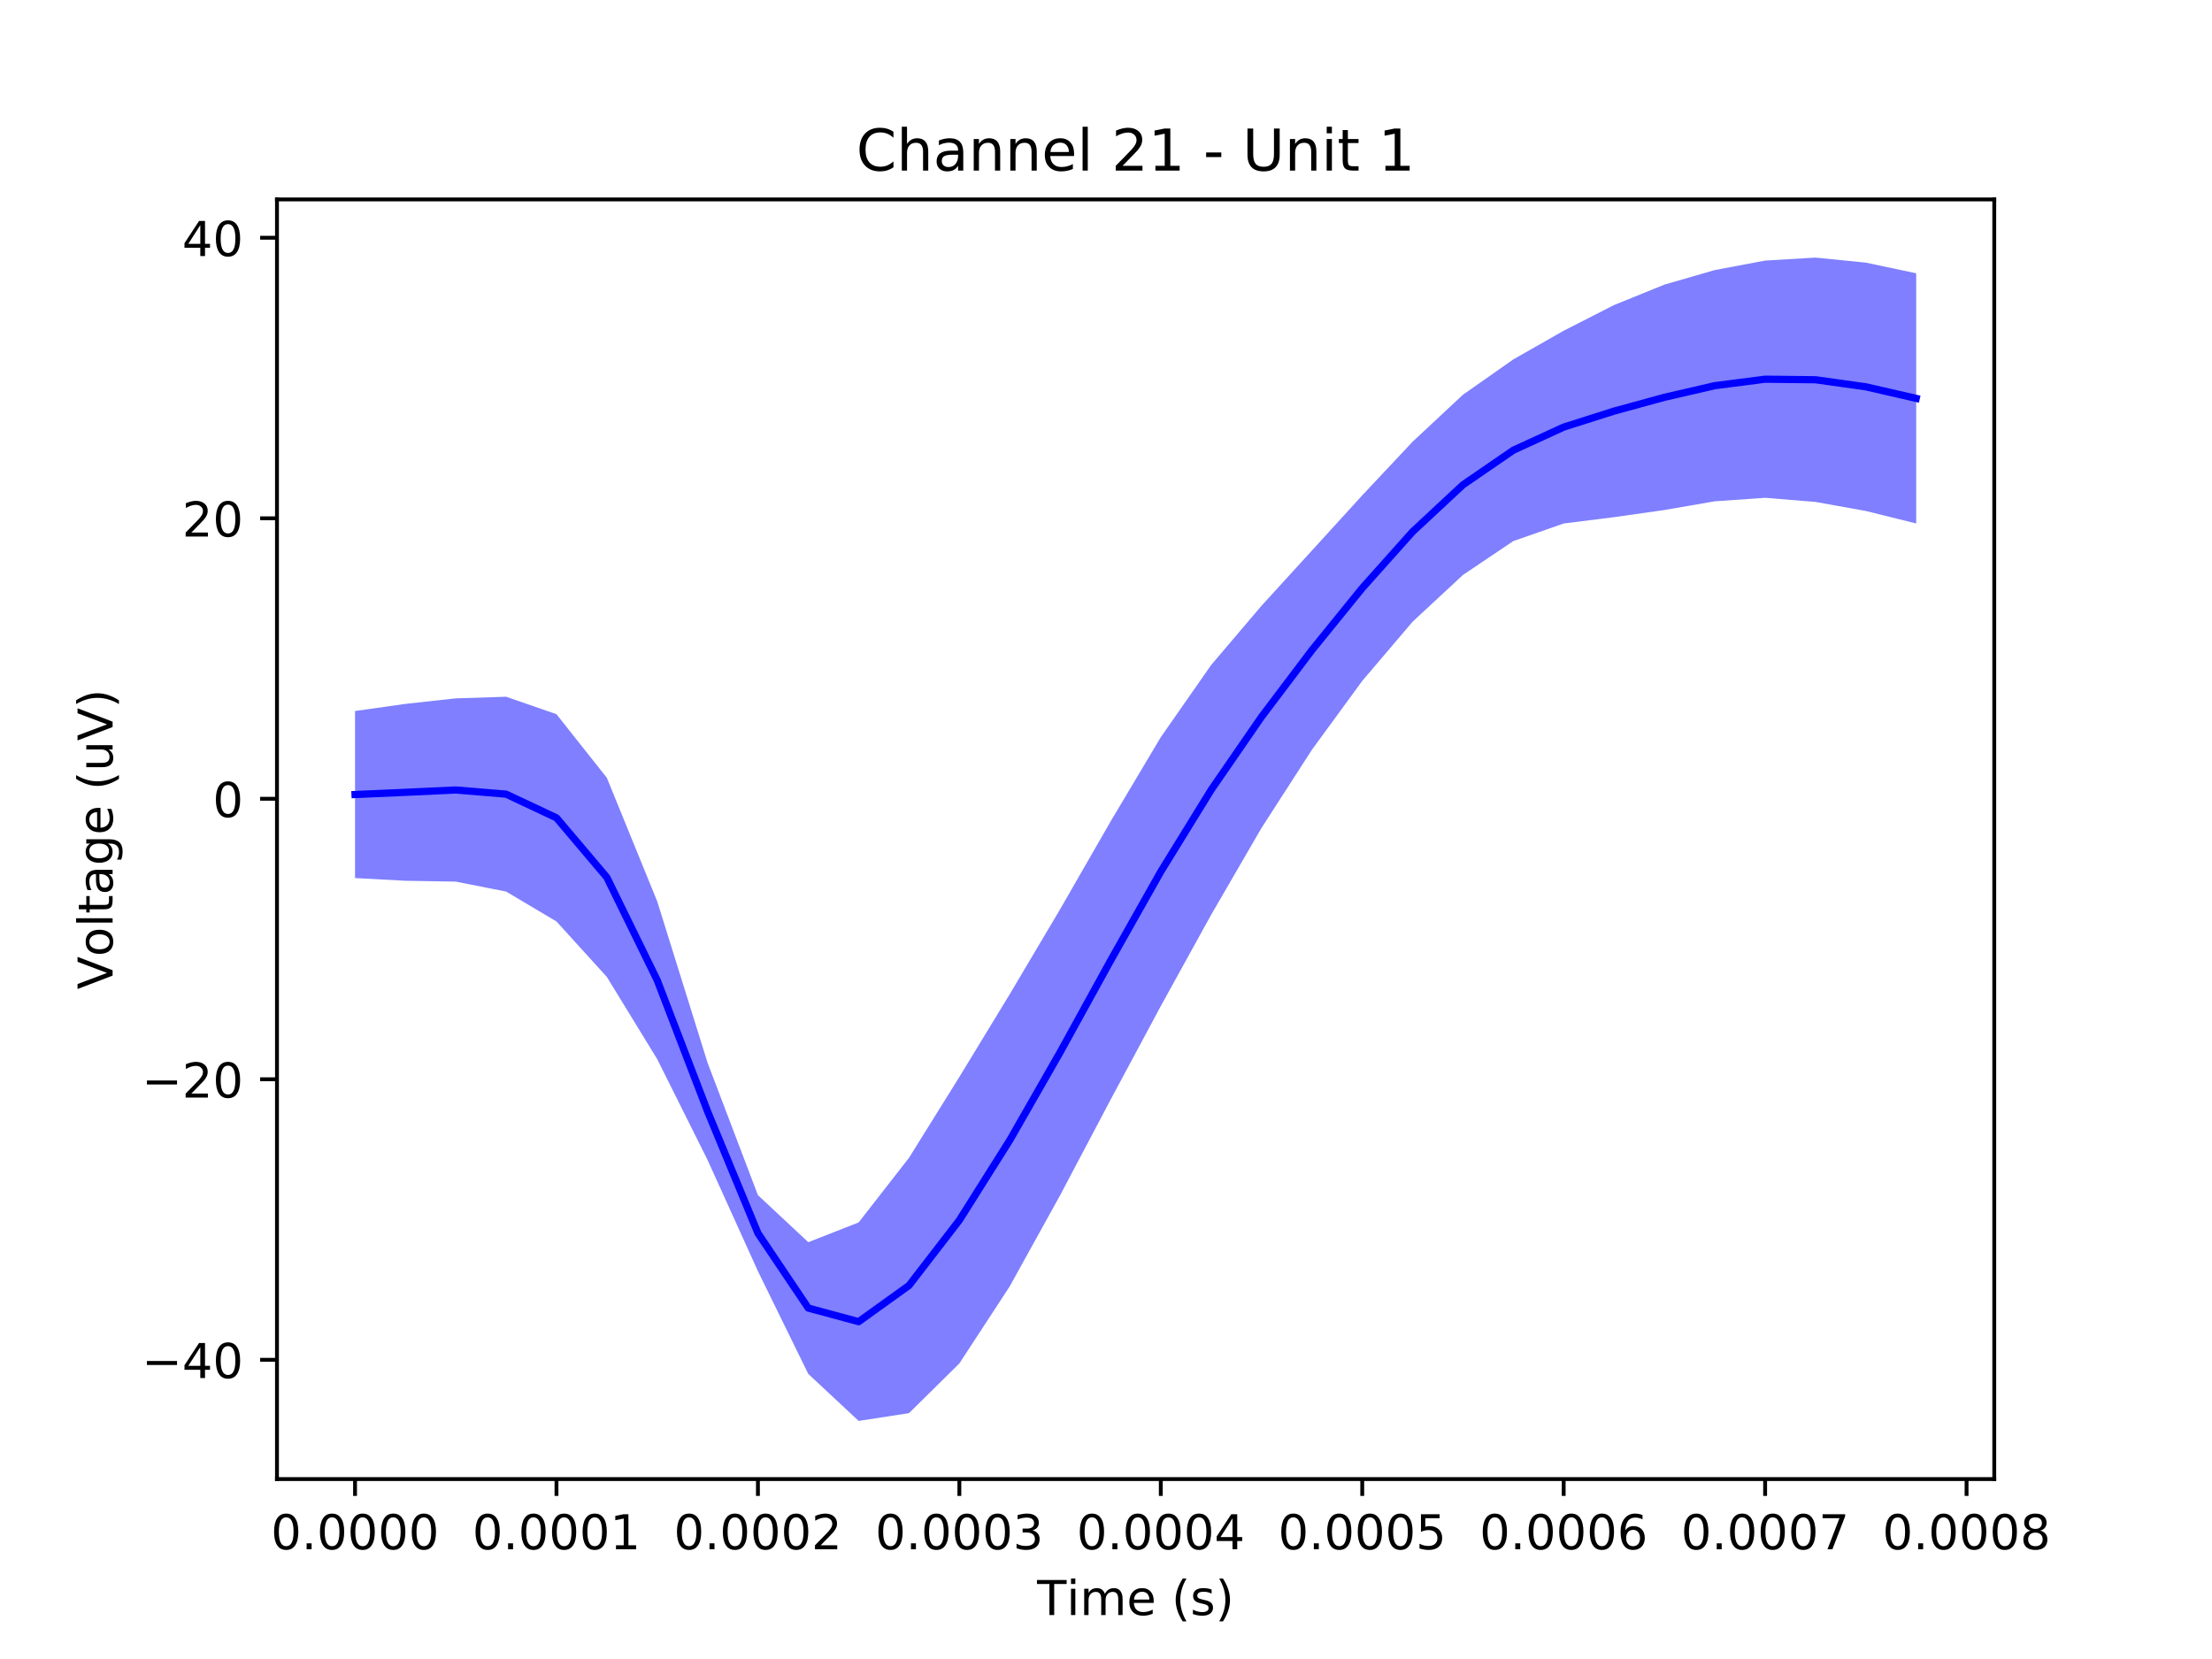
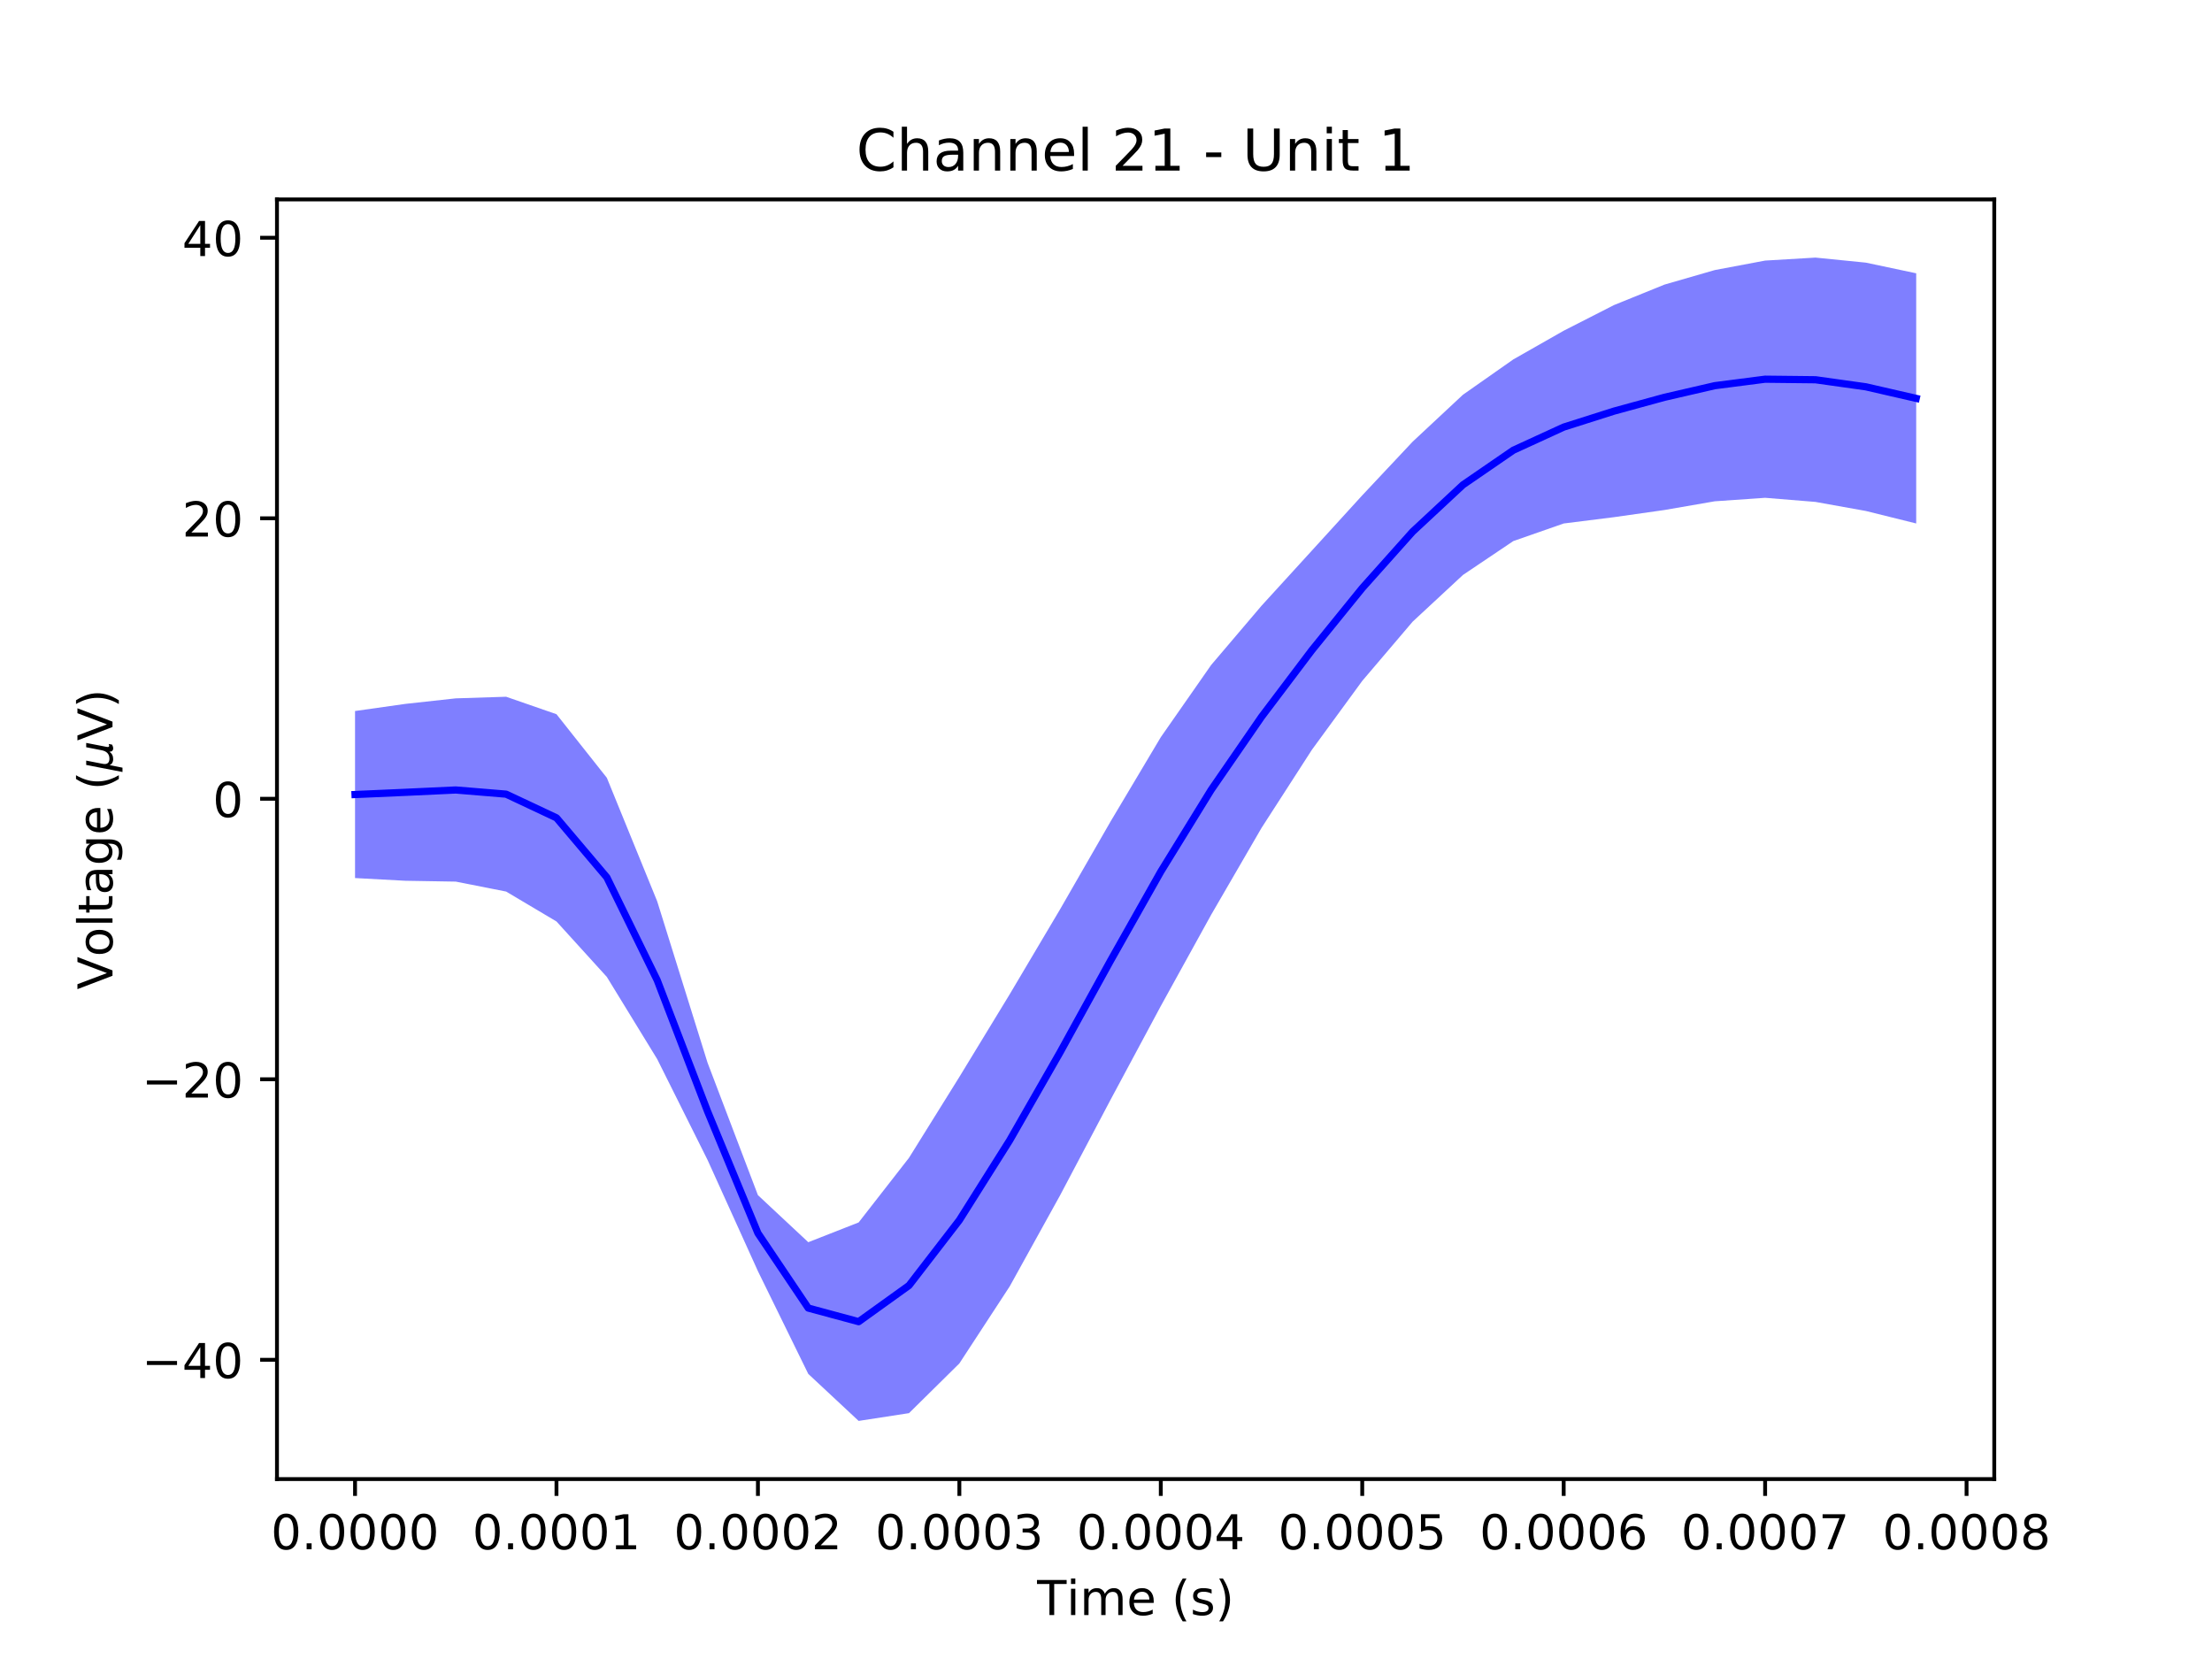
<svg xmlns="http://www.w3.org/2000/svg" xmlns:xlink="http://www.w3.org/1999/xlink" height="345pt" version="1.1" viewBox="0 0 460 345" width="460pt">
  <defs>
    <style type="text/css">
*{stroke-linecap:butt;stroke-linejoin:round;}
  </style>
  </defs>
  <g id="figure_1">
    <g id="patch_1">
      <path d="M 0 345.6  L 460.8 345.6  L 460.8 0  L 0 0  z " style="fill:#ffffff;" />
    </g>
    <g id="axes_1">
      <g id="patch_2">
        <path d="M 57.6 307.584  L 414.72 307.584  L 414.72 41.472  L 57.6 41.472  z " style="fill:#ffffff;" />
      </g>
      <g id="PolyCollection_1">
        <defs>
-           <path d="M 73.833 -197.74  L 73.833 -163.002  L 84.305 -162.439  L 94.778 -162.263  L 105.251 -160.195  L 115.724 -153.974  L 126.196 -142.442  L 136.669 -125.353  L 147.142 -104.38  L 157.615 -81.254  L 168.087 -59.885  L 178.56 -50.112  L 189.033 -51.727  L 199.505 -62.063  L 209.978 -78.094  L 220.451 -97.022  L 230.924 -116.857  L 241.396 -136.386  L 251.869 -155.367  L 262.342 -173.426  L 272.815 -189.672  L 283.287 -204  L 293.76 -216.311  L 304.233 -226.037  L 314.705 -233.08  L 325.178 -236.738  L 335.651 -238.052  L 346.124 -239.539  L 356.596 -241.352  L 367.069 -242.078  L 377.542 -241.223  L 388.015 -239.339  L 398.487 -236.741  L 398.487 -288.767  L 398.487 -288.767  L 388.015 -290.983  L 377.542 -292.032  L 367.069 -291.41  L 356.596 -289.437  L 346.124 -286.411  L 335.651 -282.163  L 325.178 -276.822  L 314.705 -270.861  L 304.233 -263.516  L 293.76 -253.742  L 283.287 -242.59  L 272.815 -231.105  L 262.342 -219.631  L 251.869 -207.31  L 241.396 -192.301  L 230.924 -174.72  L 220.451 -156.506  L 209.978 -138.843  L 199.505 -121.643  L 189.033 -104.824  L 178.56 -91.386  L 168.087 -87.274  L 157.615 -97.062  L 147.142 -124.599  L 136.669 -158.164  L 126.196 -183.853  L 115.724 -197.075  L 105.251 -200.707  L 94.778 -200.372  L 84.305 -199.222  L 73.833 -197.74  z " id="mf8a0cd48c8" />
+           <path d="M 73.833 -197.74  L 73.833 -163.002  L 84.305 -162.439  L 94.778 -162.263  L 105.251 -160.195  L 115.724 -153.974  L 126.196 -142.442  L 136.669 -125.353  L 147.142 -104.38  L 157.615 -81.254  L 168.087 -59.885  L 178.56 -50.112  L 189.033 -51.727  L 199.505 -62.063  L 209.978 -78.094  L 220.451 -97.022  L 230.924 -116.857  L 241.396 -136.386  L 251.869 -155.367  L 262.342 -173.426  L 272.815 -189.672  L 283.287 -204  L 293.76 -216.311  L 304.233 -226.037  L 314.705 -233.08  L 325.178 -236.738  L 335.651 -238.052  L 346.124 -239.539  L 356.596 -241.352  L 367.069 -242.078  L 377.542 -241.223  L 388.015 -239.339  L 398.487 -236.741  L 398.487 -288.767  L 398.487 -288.767  L 388.015 -290.983  L 377.542 -292.032  L 367.069 -291.41  L 356.596 -289.437  L 346.124 -286.411  L 335.651 -282.163  L 325.178 -276.822  L 314.705 -270.861  L 304.233 -263.516  L 293.76 -253.742  L 283.287 -242.59  L 272.815 -231.105  L 262.342 -219.631  L 251.869 -207.31  L 241.396 -192.301  L 230.924 -174.72  L 220.451 -156.506  L 209.978 -138.843  L 199.505 -121.643  L 189.033 -104.824  L 178.56 -91.386  L 168.087 -87.274  L 157.615 -97.062  L 147.142 -124.599  L 136.669 -158.164  L 126.196 -183.853  L 115.724 -197.075  L 105.251 -200.707  L 94.778 -200.372  L 84.305 -199.222  L 73.833 -197.74  z " id="me92cc179a4" />
        </defs>
-         <g clip-path="url(#p8e159bb26d)">
-           <use style="fill:#0000ff;fill-opacity:0.5;" x="0" xlink:href="#mf8a0cd48c8" y="345.6" />
+         <g clip-path="url(#p8800c16c16)">
+           <use style="fill:#0000ff;fill-opacity:0.5;" x="0" xlink:href="#me92cc179a4" y="345.6" />
        </g>
      </g>
      <g id="matplotlib.axis_1">
        <g id="xtick_1">
          <g id="line2d_1">
            <defs>
-               <path d="M 0 0  L 0 3.5  " id="m7eea3e3242" style="stroke:#000000;stroke-width:0.8;" />
-             </defs>
-             <g>
-               <use style="stroke:#000000;stroke-width:0.8;" x="73.833" xlink:href="#m7eea3e3242" y="307.584" />
+               <path d="M 0 0  L 0 3.5  " id="m627d6f0db9" style="stroke:#000000;stroke-width:0.8;" />
+             </defs>
+             <g>
+               <use style="stroke:#000000;stroke-width:0.8;" x="73.833" xlink:href="#m627d6f0db9" y="307.584" />
            </g>
          </g>
          <g id="text_1">
            <defs>
              <path d="M 31.781 66.406  Q 24.172 66.406 20.328 58.906  Q 16.5 51.422 16.5 36.375  Q 16.5 21.391 20.328 13.891  Q 24.172 6.391 31.781 6.391  Q 39.453 6.391 43.281 13.891  Q 47.125 21.391 47.125 36.375  Q 47.125 51.422 43.281 58.906  Q 39.453 66.406 31.781 66.406  z M 31.781 74.219  Q 44.047 74.219 50.516 64.516  Q 56.984 54.828 56.984 36.375  Q 56.984 17.969 50.516 8.266  Q 44.047 -1.422 31.781 -1.422  Q 19.531 -1.422 13.062 8.266  Q 6.594 17.969 6.594 36.375  Q 6.594 54.828 13.062 64.516  Q 19.531 74.219 31.781 74.219  z " id="DejaVuSans-30" />
              <path d="M 10.688 12.406  L 21 12.406  L 21 0  L 10.688 0  z " id="DejaVuSans-2e" />
            </defs>
            <g transform="translate(56.33742 322.1824)scale(0.1 -0.1)">
              <use xlink:href="#DejaVuSans-30" />
              <use x="63.623" xlink:href="#DejaVuSans-2e" />
              <use x="95.41" xlink:href="#DejaVuSans-30" />
              <use x="159.033" xlink:href="#DejaVuSans-30" />
              <use x="222.656" xlink:href="#DejaVuSans-30" />
              <use x="286.279" xlink:href="#DejaVuSans-30" />
            </g>
          </g>
        </g>
        <g id="xtick_2">
          <g id="line2d_2">
            <g>
-               <use style="stroke:#000000;stroke-width:0.8;" x="115.724" xlink:href="#m7eea3e3242" y="307.584" />
+               <use style="stroke:#000000;stroke-width:0.8;" x="115.724" xlink:href="#m627d6f0db9" y="307.584" />
            </g>
          </g>
          <g id="text_2">
            <defs>
              <path d="M 12.406 8.297  L 28.516 8.297  L 28.516 63.922  L 10.984 60.406  L 10.984 69.391  L 28.422 72.906  L 38.281 72.906  L 38.281 8.297  L 54.391 8.297  L 54.391 0  L 12.406 0  z " id="DejaVuSans-31" />
            </defs>
            <g transform="translate(98.22832 322.1824)scale(0.1 -0.1)">
              <use xlink:href="#DejaVuSans-30" />
              <use x="63.623" xlink:href="#DejaVuSans-2e" />
              <use x="95.41" xlink:href="#DejaVuSans-30" />
              <use x="159.033" xlink:href="#DejaVuSans-30" />
              <use x="222.656" xlink:href="#DejaVuSans-30" />
              <use x="286.279" xlink:href="#DejaVuSans-31" />
            </g>
          </g>
        </g>
        <g id="xtick_3">
          <g id="line2d_3">
            <g>
-               <use style="stroke:#000000;stroke-width:0.8;" x="157.615" xlink:href="#m7eea3e3242" y="307.584" />
+               <use style="stroke:#000000;stroke-width:0.8;" x="157.615" xlink:href="#m627d6f0db9" y="307.584" />
            </g>
          </g>
          <g id="text_3">
            <defs>
              <path d="M 19.188 8.297  L 53.609 8.297  L 53.609 0  L 7.328 0  L 7.328 8.297  Q 12.938 14.109 22.625 23.891  Q 32.328 33.688 34.812 36.531  Q 39.547 41.844 41.422 45.531  Q 43.312 49.219 43.312 52.781  Q 43.312 58.594 39.234 62.25  Q 35.156 65.922 28.609 65.922  Q 23.969 65.922 18.812 64.312  Q 13.672 62.703 7.812 59.422  L 7.812 69.391  Q 13.766 71.781 18.938 73  Q 24.125 74.219 28.422 74.219  Q 39.75 74.219 46.484 68.547  Q 53.219 62.891 53.219 53.422  Q 53.219 48.922 51.531 44.891  Q 49.859 40.875 45.406 35.406  Q 44.188 33.984 37.641 27.219  Q 31.109 20.453 19.188 8.297  z " id="DejaVuSans-32" />
            </defs>
            <g transform="translate(140.1192 322.1824)scale(0.1 -0.1)">
              <use xlink:href="#DejaVuSans-30" />
              <use x="63.623" xlink:href="#DejaVuSans-2e" />
              <use x="95.41" xlink:href="#DejaVuSans-30" />
              <use x="159.033" xlink:href="#DejaVuSans-30" />
              <use x="222.656" xlink:href="#DejaVuSans-30" />
              <use x="286.279" xlink:href="#DejaVuSans-32" />
            </g>
          </g>
        </g>
        <g id="xtick_4">
          <g id="line2d_4">
            <g>
-               <use style="stroke:#000000;stroke-width:0.8;" x="199.505" xlink:href="#m7eea3e3242" y="307.584" />
+               <use style="stroke:#000000;stroke-width:0.8;" x="199.505" xlink:href="#m627d6f0db9" y="307.584" />
            </g>
          </g>
          <g id="text_4">
            <defs>
              <path d="M 40.578 39.312  Q 47.656 37.797 51.625 33  Q 55.609 28.219 55.609 21.188  Q 55.609 10.406 48.188 4.484  Q 40.766 -1.422 27.094 -1.422  Q 22.516 -1.422 17.656 -0.516  Q 12.797 0.391 7.625 2.203  L 7.625 11.719  Q 11.719 9.328 16.594 8.109  Q 21.484 6.891 26.812 6.891  Q 36.078 6.891 40.938 10.547  Q 45.797 14.203 45.797 21.188  Q 45.797 27.641 41.281 31.266  Q 36.766 34.906 28.719 34.906  L 20.219 34.906  L 20.219 43.016  L 29.109 43.016  Q 36.375 43.016 40.234 45.922  Q 44.094 48.828 44.094 54.297  Q 44.094 59.906 40.109 62.906  Q 36.141 65.922 28.719 65.922  Q 24.656 65.922 20.016 65.031  Q 15.375 64.156 9.812 62.312  L 9.812 71.094  Q 15.438 72.656 20.344 73.438  Q 25.25 74.219 29.594 74.219  Q 40.828 74.219 47.359 69.109  Q 53.906 64.016 53.906 55.328  Q 53.906 49.266 50.438 45.094  Q 46.969 40.922 40.578 39.312  z " id="DejaVuSans-33" />
            </defs>
            <g transform="translate(182.0101 322.1824)scale(0.1 -0.1)">
              <use xlink:href="#DejaVuSans-30" />
              <use x="63.623" xlink:href="#DejaVuSans-2e" />
              <use x="95.41" xlink:href="#DejaVuSans-30" />
              <use x="159.033" xlink:href="#DejaVuSans-30" />
              <use x="222.656" xlink:href="#DejaVuSans-30" />
              <use x="286.279" xlink:href="#DejaVuSans-33" />
            </g>
          </g>
        </g>
        <g id="xtick_5">
          <g id="line2d_5">
            <g>
-               <use style="stroke:#000000;stroke-width:0.8;" x="241.396" xlink:href="#m7eea3e3242" y="307.584" />
+               <use style="stroke:#000000;stroke-width:0.8;" x="241.396" xlink:href="#m627d6f0db9" y="307.584" />
            </g>
          </g>
          <g id="text_5">
            <defs>
              <path d="M 37.797 64.312  L 12.891 25.391  L 37.797 25.391  z M 35.203 72.906  L 47.609 72.906  L 47.609 25.391  L 58.016 25.391  L 58.016 17.188  L 47.609 17.188  L 47.609 0  L 37.797 0  L 37.797 17.188  L 4.891 17.188  L 4.891 26.703  z " id="DejaVuSans-34" />
            </defs>
            <g transform="translate(223.9011 322.1824)scale(0.1 -0.1)">
              <use xlink:href="#DejaVuSans-30" />
              <use x="63.623" xlink:href="#DejaVuSans-2e" />
              <use x="95.41" xlink:href="#DejaVuSans-30" />
              <use x="159.033" xlink:href="#DejaVuSans-30" />
              <use x="222.656" xlink:href="#DejaVuSans-30" />
              <use x="286.279" xlink:href="#DejaVuSans-34" />
            </g>
          </g>
        </g>
        <g id="xtick_6">
          <g id="line2d_6">
            <g>
-               <use style="stroke:#000000;stroke-width:0.8;" x="283.287" xlink:href="#m7eea3e3242" y="307.584" />
+               <use style="stroke:#000000;stroke-width:0.8;" x="283.287" xlink:href="#m627d6f0db9" y="307.584" />
            </g>
          </g>
          <g id="text_6">
            <defs>
              <path d="M 10.797 72.906  L 49.516 72.906  L 49.516 64.594  L 19.828 64.594  L 19.828 46.734  Q 21.969 47.469 24.109 47.828  Q 26.266 48.188 28.422 48.188  Q 40.625 48.188 47.75 41.5  Q 54.891 34.812 54.891 23.391  Q 54.891 11.625 47.562 5.094  Q 40.234 -1.422 26.906 -1.422  Q 22.312 -1.422 17.547 -0.641  Q 12.797 0.141 7.719 1.703  L 7.719 11.625  Q 12.109 9.234 16.797 8.062  Q 21.484 6.891 26.703 6.891  Q 35.156 6.891 40.078 11.328  Q 45.016 15.766 45.016 23.391  Q 45.016 31 40.078 35.438  Q 35.156 39.891 26.703 39.891  Q 22.75 39.891 18.812 39.016  Q 14.891 38.141 10.797 36.281  z " id="DejaVuSans-35" />
            </defs>
            <g transform="translate(265.792 322.1824)scale(0.1 -0.1)">
              <use xlink:href="#DejaVuSans-30" />
              <use x="63.623" xlink:href="#DejaVuSans-2e" />
              <use x="95.41" xlink:href="#DejaVuSans-30" />
              <use x="159.033" xlink:href="#DejaVuSans-30" />
              <use x="222.656" xlink:href="#DejaVuSans-30" />
              <use x="286.279" xlink:href="#DejaVuSans-35" />
            </g>
          </g>
        </g>
        <g id="xtick_7">
          <g id="line2d_7">
            <g>
-               <use style="stroke:#000000;stroke-width:0.8;" x="325.178" xlink:href="#m7eea3e3242" y="307.584" />
+               <use style="stroke:#000000;stroke-width:0.8;" x="325.178" xlink:href="#m627d6f0db9" y="307.584" />
            </g>
          </g>
          <g id="text_7">
            <defs>
              <path d="M 33.016 40.375  Q 26.375 40.375 22.484 35.828  Q 18.609 31.297 18.609 23.391  Q 18.609 15.531 22.484 10.953  Q 26.375 6.391 33.016 6.391  Q 39.656 6.391 43.531 10.953  Q 47.406 15.531 47.406 23.391  Q 47.406 31.297 43.531 35.828  Q 39.656 40.375 33.016 40.375  z M 52.594 71.297  L 52.594 62.312  Q 48.875 64.062 45.094 64.984  Q 41.312 65.922 37.594 65.922  Q 27.828 65.922 22.672 59.328  Q 17.531 52.734 16.797 39.406  Q 19.672 43.656 24.016 45.922  Q 28.375 48.188 33.594 48.188  Q 44.578 48.188 50.953 41.516  Q 57.328 34.859 57.328 23.391  Q 57.328 12.156 50.688 5.359  Q 44.047 -1.422 33.016 -1.422  Q 20.359 -1.422 13.672 8.266  Q 6.984 17.969 6.984 36.375  Q 6.984 53.656 15.188 63.938  Q 23.391 74.219 37.203 74.219  Q 40.922 74.219 44.703 73.484  Q 48.484 72.75 52.594 71.297  z " id="DejaVuSans-36" />
            </defs>
            <g transform="translate(307.6829 322.1824)scale(0.1 -0.1)">
              <use xlink:href="#DejaVuSans-30" />
              <use x="63.623" xlink:href="#DejaVuSans-2e" />
              <use x="95.41" xlink:href="#DejaVuSans-30" />
              <use x="159.033" xlink:href="#DejaVuSans-30" />
              <use x="222.656" xlink:href="#DejaVuSans-30" />
              <use x="286.279" xlink:href="#DejaVuSans-36" />
            </g>
          </g>
        </g>
        <g id="xtick_8">
          <g id="line2d_8">
            <g>
-               <use style="stroke:#000000;stroke-width:0.8;" x="367.069" xlink:href="#m7eea3e3242" y="307.584" />
+               <use style="stroke:#000000;stroke-width:0.8;" x="367.069" xlink:href="#m627d6f0db9" y="307.584" />
            </g>
          </g>
          <g id="text_8">
            <defs>
              <path d="M 8.203 72.906  L 55.078 72.906  L 55.078 68.703  L 28.609 0  L 18.312 0  L 43.219 64.594  L 8.203 64.594  z " id="DejaVuSans-37" />
            </defs>
            <g transform="translate(349.5738 322.1824)scale(0.1 -0.1)">
              <use xlink:href="#DejaVuSans-30" />
              <use x="63.623" xlink:href="#DejaVuSans-2e" />
              <use x="95.41" xlink:href="#DejaVuSans-30" />
              <use x="159.033" xlink:href="#DejaVuSans-30" />
              <use x="222.656" xlink:href="#DejaVuSans-30" />
              <use x="286.279" xlink:href="#DejaVuSans-37" />
            </g>
          </g>
        </g>
        <g id="xtick_9">
          <g id="line2d_9">
            <g>
-               <use style="stroke:#000000;stroke-width:0.8;" x="408.96" xlink:href="#m7eea3e3242" y="307.584" />
+               <use style="stroke:#000000;stroke-width:0.8;" x="408.96" xlink:href="#m627d6f0db9" y="307.584" />
            </g>
          </g>
          <g id="text_9">
            <defs>
              <path d="M 31.781 34.625  Q 24.75 34.625 20.719 30.859  Q 16.703 27.094 16.703 20.516  Q 16.703 13.922 20.719 10.156  Q 24.75 6.391 31.781 6.391  Q 38.812 6.391 42.859 10.172  Q 46.922 13.969 46.922 20.516  Q 46.922 27.094 42.891 30.859  Q 38.875 34.625 31.781 34.625  z M 21.922 38.812  Q 15.578 40.375 12.031 44.719  Q 8.5 49.078 8.5 55.328  Q 8.5 64.062 14.719 69.141  Q 20.953 74.219 31.781 74.219  Q 42.672 74.219 48.875 69.141  Q 55.078 64.062 55.078 55.328  Q 55.078 49.078 51.531 44.719  Q 48 40.375 41.703 38.812  Q 48.828 37.156 52.797 32.312  Q 56.781 27.484 56.781 20.516  Q 56.781 9.906 50.312 4.234  Q 43.844 -1.422 31.781 -1.422  Q 19.734 -1.422 13.25 4.234  Q 6.781 9.906 6.781 20.516  Q 6.781 27.484 10.781 32.312  Q 14.797 37.156 21.922 38.812  z M 18.312 54.391  Q 18.312 48.734 21.844 45.562  Q 25.391 42.391 31.781 42.391  Q 38.141 42.391 41.719 45.562  Q 45.312 48.734 45.312 54.391  Q 45.312 60.062 41.719 63.234  Q 38.141 66.406 31.781 66.406  Q 25.391 66.406 21.844 63.234  Q 18.312 60.062 18.312 54.391  z " id="DejaVuSans-38" />
            </defs>
            <g transform="translate(391.4647 322.1824)scale(0.1 -0.1)">
              <use xlink:href="#DejaVuSans-30" />
              <use x="63.623" xlink:href="#DejaVuSans-2e" />
              <use x="95.41" xlink:href="#DejaVuSans-30" />
              <use x="159.033" xlink:href="#DejaVuSans-30" />
              <use x="222.656" xlink:href="#DejaVuSans-30" />
              <use x="286.279" xlink:href="#DejaVuSans-38" />
            </g>
          </g>
        </g>
        <g id="text_10">
          <defs>
            <path d="M -0.297 72.906  L 61.375 72.906  L 61.375 64.594  L 35.5 64.594  L 35.5 0  L 25.594 0  L 25.594 64.594  L -0.297 64.594  z " id="DejaVuSans-54" />
            <path d="M 9.422 54.688  L 18.406 54.688  L 18.406 0  L 9.422 0  z M 9.422 75.984  L 18.406 75.984  L 18.406 64.594  L 9.422 64.594  z " id="DejaVuSans-69" />
            <path d="M 52 44.188  Q 55.375 50.25 60.062 53.125  Q 64.75 56 71.094 56  Q 79.641 56 84.281 50.016  Q 88.922 44.047 88.922 33.016  L 88.922 0  L 79.891 0  L 79.891 32.719  Q 79.891 40.578 77.094 44.375  Q 74.312 48.188 68.609 48.188  Q 61.625 48.188 57.562 43.547  Q 53.516 38.922 53.516 30.906  L 53.516 0  L 44.484 0  L 44.484 32.719  Q 44.484 40.625 41.703 44.406  Q 38.922 48.188 33.109 48.188  Q 26.219 48.188 22.156 43.531  Q 18.109 38.875 18.109 30.906  L 18.109 0  L 9.078 0  L 9.078 54.688  L 18.109 54.688  L 18.109 46.188  Q 21.188 51.219 25.484 53.609  Q 29.781 56 35.688 56  Q 41.656 56 45.828 52.969  Q 50 49.953 52 44.188  z " id="DejaVuSans-6d" />
            <path d="M 56.203 29.594  L 56.203 25.203  L 14.891 25.203  Q 15.484 15.922 20.484 11.062  Q 25.484 6.203 34.422 6.203  Q 39.594 6.203 44.453 7.469  Q 49.312 8.734 54.109 11.281  L 54.109 2.781  Q 49.266 0.734 44.188 -0.344  Q 39.109 -1.422 33.891 -1.422  Q 20.797 -1.422 13.156 6.188  Q 5.516 13.812 5.516 26.812  Q 5.516 40.234 12.766 48.109  Q 20.016 56 32.328 56  Q 43.359 56 49.781 48.891  Q 56.203 41.797 56.203 29.594  z M 47.219 32.234  Q 47.125 39.594 43.094 43.984  Q 39.062 48.391 32.422 48.391  Q 24.906 48.391 20.391 44.141  Q 15.875 39.891 15.188 32.172  z " id="DejaVuSans-65" />
            <path id="DejaVuSans-20" />
            <path d="M 31 75.875  Q 24.469 64.656 21.281 53.656  Q 18.109 42.672 18.109 31.391  Q 18.109 20.125 21.312 9.062  Q 24.516 -2 31 -13.188  L 23.188 -13.188  Q 15.875 -1.703 12.234 9.375  Q 8.594 20.453 8.594 31.391  Q 8.594 42.281 12.203 53.312  Q 15.828 64.359 23.188 75.875  z " id="DejaVuSans-28" />
            <path d="M 44.281 53.078  L 44.281 44.578  Q 40.484 46.531 36.375 47.5  Q 32.281 48.484 27.875 48.484  Q 21.188 48.484 17.844 46.438  Q 14.5 44.391 14.5 40.281  Q 14.5 37.156 16.891 35.375  Q 19.281 33.594 26.516 31.984  L 29.594 31.297  Q 39.156 29.25 43.188 25.516  Q 47.219 21.781 47.219 15.094  Q 47.219 7.469 41.188 3.016  Q 35.156 -1.422 24.609 -1.422  Q 20.219 -1.422 15.453 -0.562  Q 10.688 0.297 5.422 2  L 5.422 11.281  Q 10.406 8.688 15.234 7.391  Q 20.062 6.109 24.812 6.109  Q 31.156 6.109 34.562 8.281  Q 37.984 10.453 37.984 14.406  Q 37.984 18.062 35.516 20.016  Q 33.062 21.969 24.703 23.781  L 21.578 24.516  Q 13.234 26.266 9.516 29.906  Q 5.812 33.547 5.812 39.891  Q 5.812 47.609 11.281 51.797  Q 16.75 56 26.812 56  Q 31.781 56 36.172 55.266  Q 40.578 54.547 44.281 53.078  z " id="DejaVuSans-73" />
            <path d="M 8.016 75.875  L 15.828 75.875  Q 23.141 64.359 26.781 53.312  Q 30.422 42.281 30.422 31.391  Q 30.422 20.453 26.781 9.375  Q 23.141 -1.703 15.828 -13.188  L 8.016 -13.188  Q 14.5 -2 17.703 9.062  Q 20.906 20.125 20.906 31.391  Q 20.906 42.672 17.703 53.656  Q 14.5 64.656 8.016 75.875  z " id="DejaVuSans-29" />
          </defs>
          <g transform="translate(215.6772 335.8606)scale(0.1 -0.1)">
            <use xlink:href="#DejaVuSans-54" />
            <use x="61.037" xlink:href="#DejaVuSans-69" />
            <use x="88.82" xlink:href="#DejaVuSans-6d" />
            <use x="186.232" xlink:href="#DejaVuSans-65" />
            <use x="247.756" xlink:href="#DejaVuSans-20" />
            <use x="279.543" xlink:href="#DejaVuSans-28" />
            <use x="318.557" xlink:href="#DejaVuSans-73" />
            <use x="370.656" xlink:href="#DejaVuSans-29" />
          </g>
        </g>
      </g>
      <g id="matplotlib.axis_2">
        <g id="ytick_1">
          <g id="line2d_10">
            <defs>
-               <path d="M 0 0  L -3.5 0  " id="m4925d493c5" style="stroke:#000000;stroke-width:0.8;" />
-             </defs>
-             <g>
-               <use style="stroke:#000000;stroke-width:0.8;" x="57.6" xlink:href="#m4925d493c5" y="282.778" />
+               <path d="M 0 0  L -3.5 0  " id="mae9b86bc0c" style="stroke:#000000;stroke-width:0.8;" />
+             </defs>
+             <g>
+               <use style="stroke:#000000;stroke-width:0.8;" x="57.6" xlink:href="#mae9b86bc0c" y="282.778" />
            </g>
          </g>
          <g id="text_11">
            <defs>
              <path d="M 10.594 35.5  L 73.188 35.5  L 73.188 27.203  L 10.594 27.203  z " id="DejaVuSans-2212" />
            </defs>
            <g transform="translate(29.49531 286.5769)scale(0.1 -0.1)">
              <use xlink:href="#DejaVuSans-2212" />
              <use x="83.789" xlink:href="#DejaVuSans-34" />
              <use x="147.412" xlink:href="#DejaVuSans-30" />
            </g>
          </g>
        </g>
        <g id="ytick_2">
          <g id="line2d_11">
            <g>
-               <use style="stroke:#000000;stroke-width:0.8;" x="57.6" xlink:href="#m4925d493c5" y="224.445" />
+               <use style="stroke:#000000;stroke-width:0.8;" x="57.6" xlink:href="#mae9b86bc0c" y="224.445" />
            </g>
          </g>
          <g id="text_12">
            <g transform="translate(29.49531 228.2438)scale(0.1 -0.1)">
              <use xlink:href="#DejaVuSans-2212" />
              <use x="83.789" xlink:href="#DejaVuSans-32" />
              <use x="147.412" xlink:href="#DejaVuSans-30" />
            </g>
          </g>
        </g>
        <g id="ytick_3">
          <g id="line2d_12">
            <g>
-               <use style="stroke:#000000;stroke-width:0.8;" x="57.6" xlink:href="#m4925d493c5" y="166.112" />
+               <use style="stroke:#000000;stroke-width:0.8;" x="57.6" xlink:href="#mae9b86bc0c" y="166.112" />
            </g>
          </g>
          <g id="text_13">
            <g transform="translate(44.2375 169.9108)scale(0.1 -0.1)">
              <use xlink:href="#DejaVuSans-30" />
            </g>
          </g>
        </g>
        <g id="ytick_4">
          <g id="line2d_13">
            <g>
-               <use style="stroke:#000000;stroke-width:0.8;" x="57.6" xlink:href="#m4925d493c5" y="107.778" />
+               <use style="stroke:#000000;stroke-width:0.8;" x="57.6" xlink:href="#mae9b86bc0c" y="107.778" />
            </g>
          </g>
          <g id="text_14">
            <g transform="translate(37.875 111.5777)scale(0.1 -0.1)">
              <use xlink:href="#DejaVuSans-32" />
              <use x="63.623" xlink:href="#DejaVuSans-30" />
            </g>
          </g>
        </g>
        <g id="ytick_5">
          <g id="line2d_14">
            <g>
-               <use style="stroke:#000000;stroke-width:0.8;" x="57.6" xlink:href="#m4925d493c5" y="49.445" />
+               <use style="stroke:#000000;stroke-width:0.8;" x="57.6" xlink:href="#mae9b86bc0c" y="49.445" />
            </g>
          </g>
          <g id="text_15">
            <g transform="translate(37.875 53.24465)scale(0.1 -0.1)">
              <use xlink:href="#DejaVuSans-34" />
              <use x="63.623" xlink:href="#DejaVuSans-30" />
            </g>
          </g>
        </g>
        <g id="text_16">
          <defs>
            <path d="M 28.609 0  L 0.781 72.906  L 11.078 72.906  L 34.188 11.531  L 57.328 72.906  L 67.578 72.906  L 39.797 0  z " id="DejaVuSans-56" />
            <path d="M 30.609 48.391  Q 23.391 48.391 19.188 42.75  Q 14.984 37.109 14.984 27.297  Q 14.984 17.484 19.156 11.844  Q 23.344 6.203 30.609 6.203  Q 37.797 6.203 41.984 11.859  Q 46.188 17.531 46.188 27.297  Q 46.188 37.016 41.984 42.703  Q 37.797 48.391 30.609 48.391  z M 30.609 56  Q 42.328 56 49.016 48.375  Q 55.719 40.766 55.719 27.297  Q 55.719 13.875 49.016 6.219  Q 42.328 -1.422 30.609 -1.422  Q 18.844 -1.422 12.172 6.219  Q 5.516 13.875 5.516 27.297  Q 5.516 40.766 12.172 48.375  Q 18.844 56 30.609 56  z " id="DejaVuSans-6f" />
            <path d="M 9.422 75.984  L 18.406 75.984  L 18.406 0  L 9.422 0  z " id="DejaVuSans-6c" />
            <path d="M 18.312 70.219  L 18.312 54.688  L 36.812 54.688  L 36.812 47.703  L 18.312 47.703  L 18.312 18.016  Q 18.312 11.328 20.141 9.422  Q 21.969 7.516 27.594 7.516  L 36.812 7.516  L 36.812 0  L 27.594 0  Q 17.188 0 13.234 3.875  Q 9.281 7.766 9.281 18.016  L 9.281 47.703  L 2.688 47.703  L 2.688 54.688  L 9.281 54.688  L 9.281 70.219  z " id="DejaVuSans-74" />
            <path d="M 34.281 27.484  Q 23.391 27.484 19.188 25  Q 14.984 22.516 14.984 16.5  Q 14.984 11.719 18.141 8.906  Q 21.297 6.109 26.703 6.109  Q 34.188 6.109 38.703 11.406  Q 43.219 16.703 43.219 25.484  L 43.219 27.484  z M 52.203 31.203  L 52.203 0  L 43.219 0  L 43.219 8.297  Q 40.141 3.328 35.547 0.953  Q 30.953 -1.422 24.312 -1.422  Q 15.922 -1.422 10.953 3.297  Q 6 8.016 6 15.922  Q 6 25.141 12.172 29.828  Q 18.359 34.516 30.609 34.516  L 43.219 34.516  L 43.219 35.406  Q 43.219 41.609 39.141 45  Q 35.062 48.391 27.688 48.391  Q 23 48.391 18.547 47.266  Q 14.109 46.141 10.016 43.891  L 10.016 52.203  Q 14.938 54.109 19.578 55.047  Q 24.219 56 28.609 56  Q 40.484 56 46.344 49.844  Q 52.203 43.703 52.203 31.203  z " id="DejaVuSans-61" />
            <path d="M 45.406 27.984  Q 45.406 37.75 41.375 43.109  Q 37.359 48.484 30.078 48.484  Q 22.859 48.484 18.828 43.109  Q 14.797 37.75 14.797 27.984  Q 14.797 18.266 18.828 12.891  Q 22.859 7.516 30.078 7.516  Q 37.359 7.516 41.375 12.891  Q 45.406 18.266 45.406 27.984  z M 54.391 6.781  Q 54.391 -7.172 48.188 -13.984  Q 42 -20.797 29.203 -20.797  Q 24.469 -20.797 20.266 -20.094  Q 16.062 -19.391 12.109 -17.922  L 12.109 -9.188  Q 16.062 -11.328 19.922 -12.344  Q 23.781 -13.375 27.781 -13.375  Q 36.625 -13.375 41.016 -8.766  Q 45.406 -4.156 45.406 5.172  L 45.406 9.625  Q 42.625 4.781 38.281 2.391  Q 33.938 0 27.875 0  Q 17.828 0 11.672 7.656  Q 5.516 15.328 5.516 27.984  Q 5.516 40.672 11.672 48.328  Q 17.828 56 27.875 56  Q 33.938 56 38.281 53.609  Q 42.625 51.219 45.406 46.391  L 45.406 54.688  L 54.391 54.688  z " id="DejaVuSans-67" />
-             <path d="M 8.5 21.578  L 8.5 54.688  L 17.484 54.688  L 17.484 21.922  Q 17.484 14.156 20.5 10.266  Q 23.531 6.391 29.594 6.391  Q 36.859 6.391 41.078 11.031  Q 45.312 15.672 45.312 23.688  L 45.312 54.688  L 54.297 54.688  L 54.297 0  L 45.312 0  L 45.312 8.406  Q 42.047 3.422 37.719 1  Q 33.406 -1.422 27.688 -1.422  Q 18.266 -1.422 13.375 4.438  Q 8.5 10.297 8.5 21.578  z M 31.109 56  z " id="DejaVuSans-75" />
+             <path d="M -1.312 -20.797  L 13.375 54.688  L 22.406 54.688  L 15.766 20.656  Q 15.578 19.625 15.422 18.359  Q 15.281 17.094 15.281 15.828  Q 15.281 11.281 18.141 8.828  Q 21 6.391 26.312 6.391  Q 33.547 6.391 37.984 10.484  Q 42.438 14.594 44 22.797  L 50.203 54.688  L 59.188 54.688  L 51.031 12.641  Q 50.828 11.719 50.75 11.031  Q 50.688 10.359 50.688 9.812  Q 50.688 8.297 51.297 7.594  Q 51.906 6.891 53.219 6.891  Q 53.719 6.891 54.562 7.125  Q 55.422 7.375 56.984 8.016  L 55.609 0.781  Q 53.469 -0.297 51.516 -0.859  Q 49.562 -1.422 47.703 -1.422  Q 44.484 -1.422 42.656 0.625  Q 40.828 2.688 40.828 6.297  Q 38.094 2.391 34.297 0.484  Q 30.516 -1.422 25.391 -1.422  Q 20.844 -1.422 17.453 0.672  Q 14.062 2.781 12.984 6.203  L 7.719 -20.797  z " id="DejaVuSans-Oblique-3bc" />
          </defs>
-           <g transform="translate(23.41562 205.746)rotate(-90)scale(0.1 -0.1)">
-             <use xlink:href="#DejaVuSans-56" />
-             <use x="68.299" xlink:href="#DejaVuSans-6f" />
-             <use x="129.48" xlink:href="#DejaVuSans-6c" />
-             <use x="157.264" xlink:href="#DejaVuSans-74" />
-             <use x="196.473" xlink:href="#DejaVuSans-61" />
-             <use x="257.752" xlink:href="#DejaVuSans-67" />
-             <use x="321.229" xlink:href="#DejaVuSans-65" />
-             <use x="382.752" xlink:href="#DejaVuSans-20" />
-             <use x="414.539" xlink:href="#DejaVuSans-28" />
-             <use x="453.553" xlink:href="#DejaVuSans-75" />
-             <use x="516.932" xlink:href="#DejaVuSans-56" />
-             <use x="585.34" xlink:href="#DejaVuSans-29" />
+           <g transform="translate(23.39531 205.778)rotate(-90)scale(0.1 -0.1)">
+             <use transform="translate(0 0.015625)" xlink:href="#DejaVuSans-56" />
+             <use transform="translate(68.4082 0.015625)" xlink:href="#DejaVuSans-6f" />
+             <use transform="translate(129.5898 0.015625)" xlink:href="#DejaVuSans-6c" />
+             <use transform="translate(157.373 0.015625)" xlink:href="#DejaVuSans-74" />
+             <use transform="translate(196.582 0.015625)" xlink:href="#DejaVuSans-61" />
+             <use transform="translate(257.8613 0.015625)" xlink:href="#DejaVuSans-67" />
+             <use transform="translate(321.3379 0.015625)" xlink:href="#DejaVuSans-65" />
+             <use transform="translate(382.8613 0.015625)" xlink:href="#DejaVuSans-20" />
+             <use transform="translate(414.6484 0.015625)" xlink:href="#DejaVuSans-28" />
+             <use transform="translate(453.6621 0.015625)" xlink:href="#DejaVuSans-Oblique-3bc" />
+             <use transform="translate(517.2852 0.015625)" xlink:href="#DejaVuSans-56" />
+             <use transform="translate(585.6934 0.015625)" xlink:href="#DejaVuSans-29" />
          </g>
        </g>
      </g>
      <g id="line2d_15">
-         <path clip-path="url(#p8e159bb26d)" d="M 73.833 165.229  L 84.305 164.77  L 94.778 164.282  L 105.251 165.149  L 115.724 170.075  L 126.196 182.452  L 136.669 203.842  L 147.142 231.111  L 157.615 256.442  L 168.087 272.02  L 178.56 274.851  L 189.033 267.325  L 199.505 253.747  L 209.978 237.131  L 220.451 218.836  L 230.924 199.812  L 241.396 181.256  L 251.869 164.261  L 262.342 149.072  L 272.815 135.212  L 283.287 122.305  L 293.76 110.573  L 304.233 100.824  L 314.705 93.629  L 325.178 88.82  L 335.651 85.493  L 346.124 82.625  L 356.596 80.205  L 367.069 78.856  L 377.542 78.972  L 388.015 80.439  L 398.487 82.846  " style="fill:none;stroke:#0000ff;stroke-linecap:square;stroke-width:1.5;" />
+         <path clip-path="url(#p8800c16c16)" d="M 73.833 165.229  L 84.305 164.77  L 94.778 164.282  L 105.251 165.149  L 115.724 170.075  L 126.196 182.452  L 136.669 203.842  L 147.142 231.111  L 157.615 256.442  L 168.087 272.02  L 178.56 274.851  L 189.033 267.325  L 199.505 253.747  L 209.978 237.131  L 220.451 218.836  L 230.924 199.812  L 241.396 181.256  L 251.869 164.261  L 262.342 149.072  L 272.815 135.212  L 283.287 122.305  L 293.76 110.573  L 304.233 100.824  L 314.705 93.629  L 325.178 88.82  L 335.651 85.493  L 346.124 82.625  L 356.596 80.205  L 367.069 78.856  L 377.542 78.972  L 388.015 80.439  L 398.487 82.846  " style="fill:none;stroke:#0000ff;stroke-linecap:square;stroke-width:1.5;" />
      </g>
      <g id="patch_3">
        <path d="M 57.6 307.584  L 57.6 41.472  " style="fill:none;stroke:#000000;stroke-linecap:square;stroke-linejoin:miter;stroke-width:0.8;" />
      </g>
      <g id="patch_4">
        <path d="M 414.72 307.584  L 414.72 41.472  " style="fill:none;stroke:#000000;stroke-linecap:square;stroke-linejoin:miter;stroke-width:0.8;" />
      </g>
      <g id="patch_5">
        <path d="M 57.6 307.584  L 414.72 307.584  " style="fill:none;stroke:#000000;stroke-linecap:square;stroke-linejoin:miter;stroke-width:0.8;" />
      </g>
      <g id="patch_6">
        <path d="M 57.6 41.472  L 414.72 41.472  " style="fill:none;stroke:#000000;stroke-linecap:square;stroke-linejoin:miter;stroke-width:0.8;" />
      </g>
      <g id="text_17">
        <defs>
          <path d="M 64.406 67.281  L 64.406 56.891  Q 59.422 61.531 53.781 63.812  Q 48.141 66.109 41.797 66.109  Q 29.297 66.109 22.656 58.469  Q 16.016 50.828 16.016 36.375  Q 16.016 21.969 22.656 14.328  Q 29.297 6.688 41.797 6.688  Q 48.141 6.688 53.781 8.984  Q 59.422 11.281 64.406 15.922  L 64.406 5.609  Q 59.234 2.094 53.438 0.328  Q 47.656 -1.422 41.219 -1.422  Q 24.656 -1.422 15.125 8.703  Q 5.609 18.844 5.609 36.375  Q 5.609 53.953 15.125 64.078  Q 24.656 74.219 41.219 74.219  Q 47.75 74.219 53.531 72.484  Q 59.328 70.75 64.406 67.281  z " id="DejaVuSans-43" />
          <path d="M 54.891 33.016  L 54.891 0  L 45.906 0  L 45.906 32.719  Q 45.906 40.484 42.875 44.328  Q 39.844 48.188 33.797 48.188  Q 26.516 48.188 22.312 43.547  Q 18.109 38.922 18.109 30.906  L 18.109 0  L 9.078 0  L 9.078 75.984  L 18.109 75.984  L 18.109 46.188  Q 21.344 51.125 25.703 53.562  Q 30.078 56 35.797 56  Q 45.219 56 50.047 50.172  Q 54.891 44.344 54.891 33.016  z " id="DejaVuSans-68" />
          <path d="M 54.891 33.016  L 54.891 0  L 45.906 0  L 45.906 32.719  Q 45.906 40.484 42.875 44.328  Q 39.844 48.188 33.797 48.188  Q 26.516 48.188 22.312 43.547  Q 18.109 38.922 18.109 30.906  L 18.109 0  L 9.078 0  L 9.078 54.688  L 18.109 54.688  L 18.109 46.188  Q 21.344 51.125 25.703 53.562  Q 30.078 56 35.797 56  Q 45.219 56 50.047 50.172  Q 54.891 44.344 54.891 33.016  z " id="DejaVuSans-6e" />
          <path d="M 4.891 31.391  L 31.203 31.391  L 31.203 23.391  L 4.891 23.391  z " id="DejaVuSans-2d" />
          <path d="M 8.688 72.906  L 18.609 72.906  L 18.609 28.609  Q 18.609 16.891 22.844 11.734  Q 27.094 6.594 36.625 6.594  Q 46.094 6.594 50.344 11.734  Q 54.594 16.891 54.594 28.609  L 54.594 72.906  L 64.5 72.906  L 64.5 27.391  Q 64.5 13.141 57.438 5.859  Q 50.391 -1.422 36.625 -1.422  Q 22.797 -1.422 15.734 5.859  Q 8.688 13.141 8.688 27.391  z " id="DejaVuSans-55" />
        </defs>
        <g transform="translate(178.0697 35.472)scale(0.12 -0.12)">
          <use xlink:href="#DejaVuSans-43" />
          <use x="69.824" xlink:href="#DejaVuSans-68" />
          <use x="133.203" xlink:href="#DejaVuSans-61" />
          <use x="194.482" xlink:href="#DejaVuSans-6e" />
          <use x="257.861" xlink:href="#DejaVuSans-6e" />
          <use x="321.24" xlink:href="#DejaVuSans-65" />
          <use x="382.764" xlink:href="#DejaVuSans-6c" />
          <use x="410.547" xlink:href="#DejaVuSans-20" />
          <use x="442.334" xlink:href="#DejaVuSans-32" />
          <use x="505.957" xlink:href="#DejaVuSans-31" />
          <use x="569.58" xlink:href="#DejaVuSans-20" />
          <use x="601.367" xlink:href="#DejaVuSans-2d" />
          <use x="637.451" xlink:href="#DejaVuSans-20" />
          <use x="669.238" xlink:href="#DejaVuSans-55" />
          <use x="742.432" xlink:href="#DejaVuSans-6e" />
          <use x="805.811" xlink:href="#DejaVuSans-69" />
          <use x="833.594" xlink:href="#DejaVuSans-74" />
          <use x="872.803" xlink:href="#DejaVuSans-20" />
          <use x="904.59" xlink:href="#DejaVuSans-31" />
        </g>
      </g>
    </g>
  </g>
  <defs>
-     <clipPath id="p8e159bb26d">
+     <clipPath id="p8800c16c16">
      <rect height="266.112" width="357.12" x="57.6" y="41.472" />
    </clipPath>
  </defs>
</svg>
